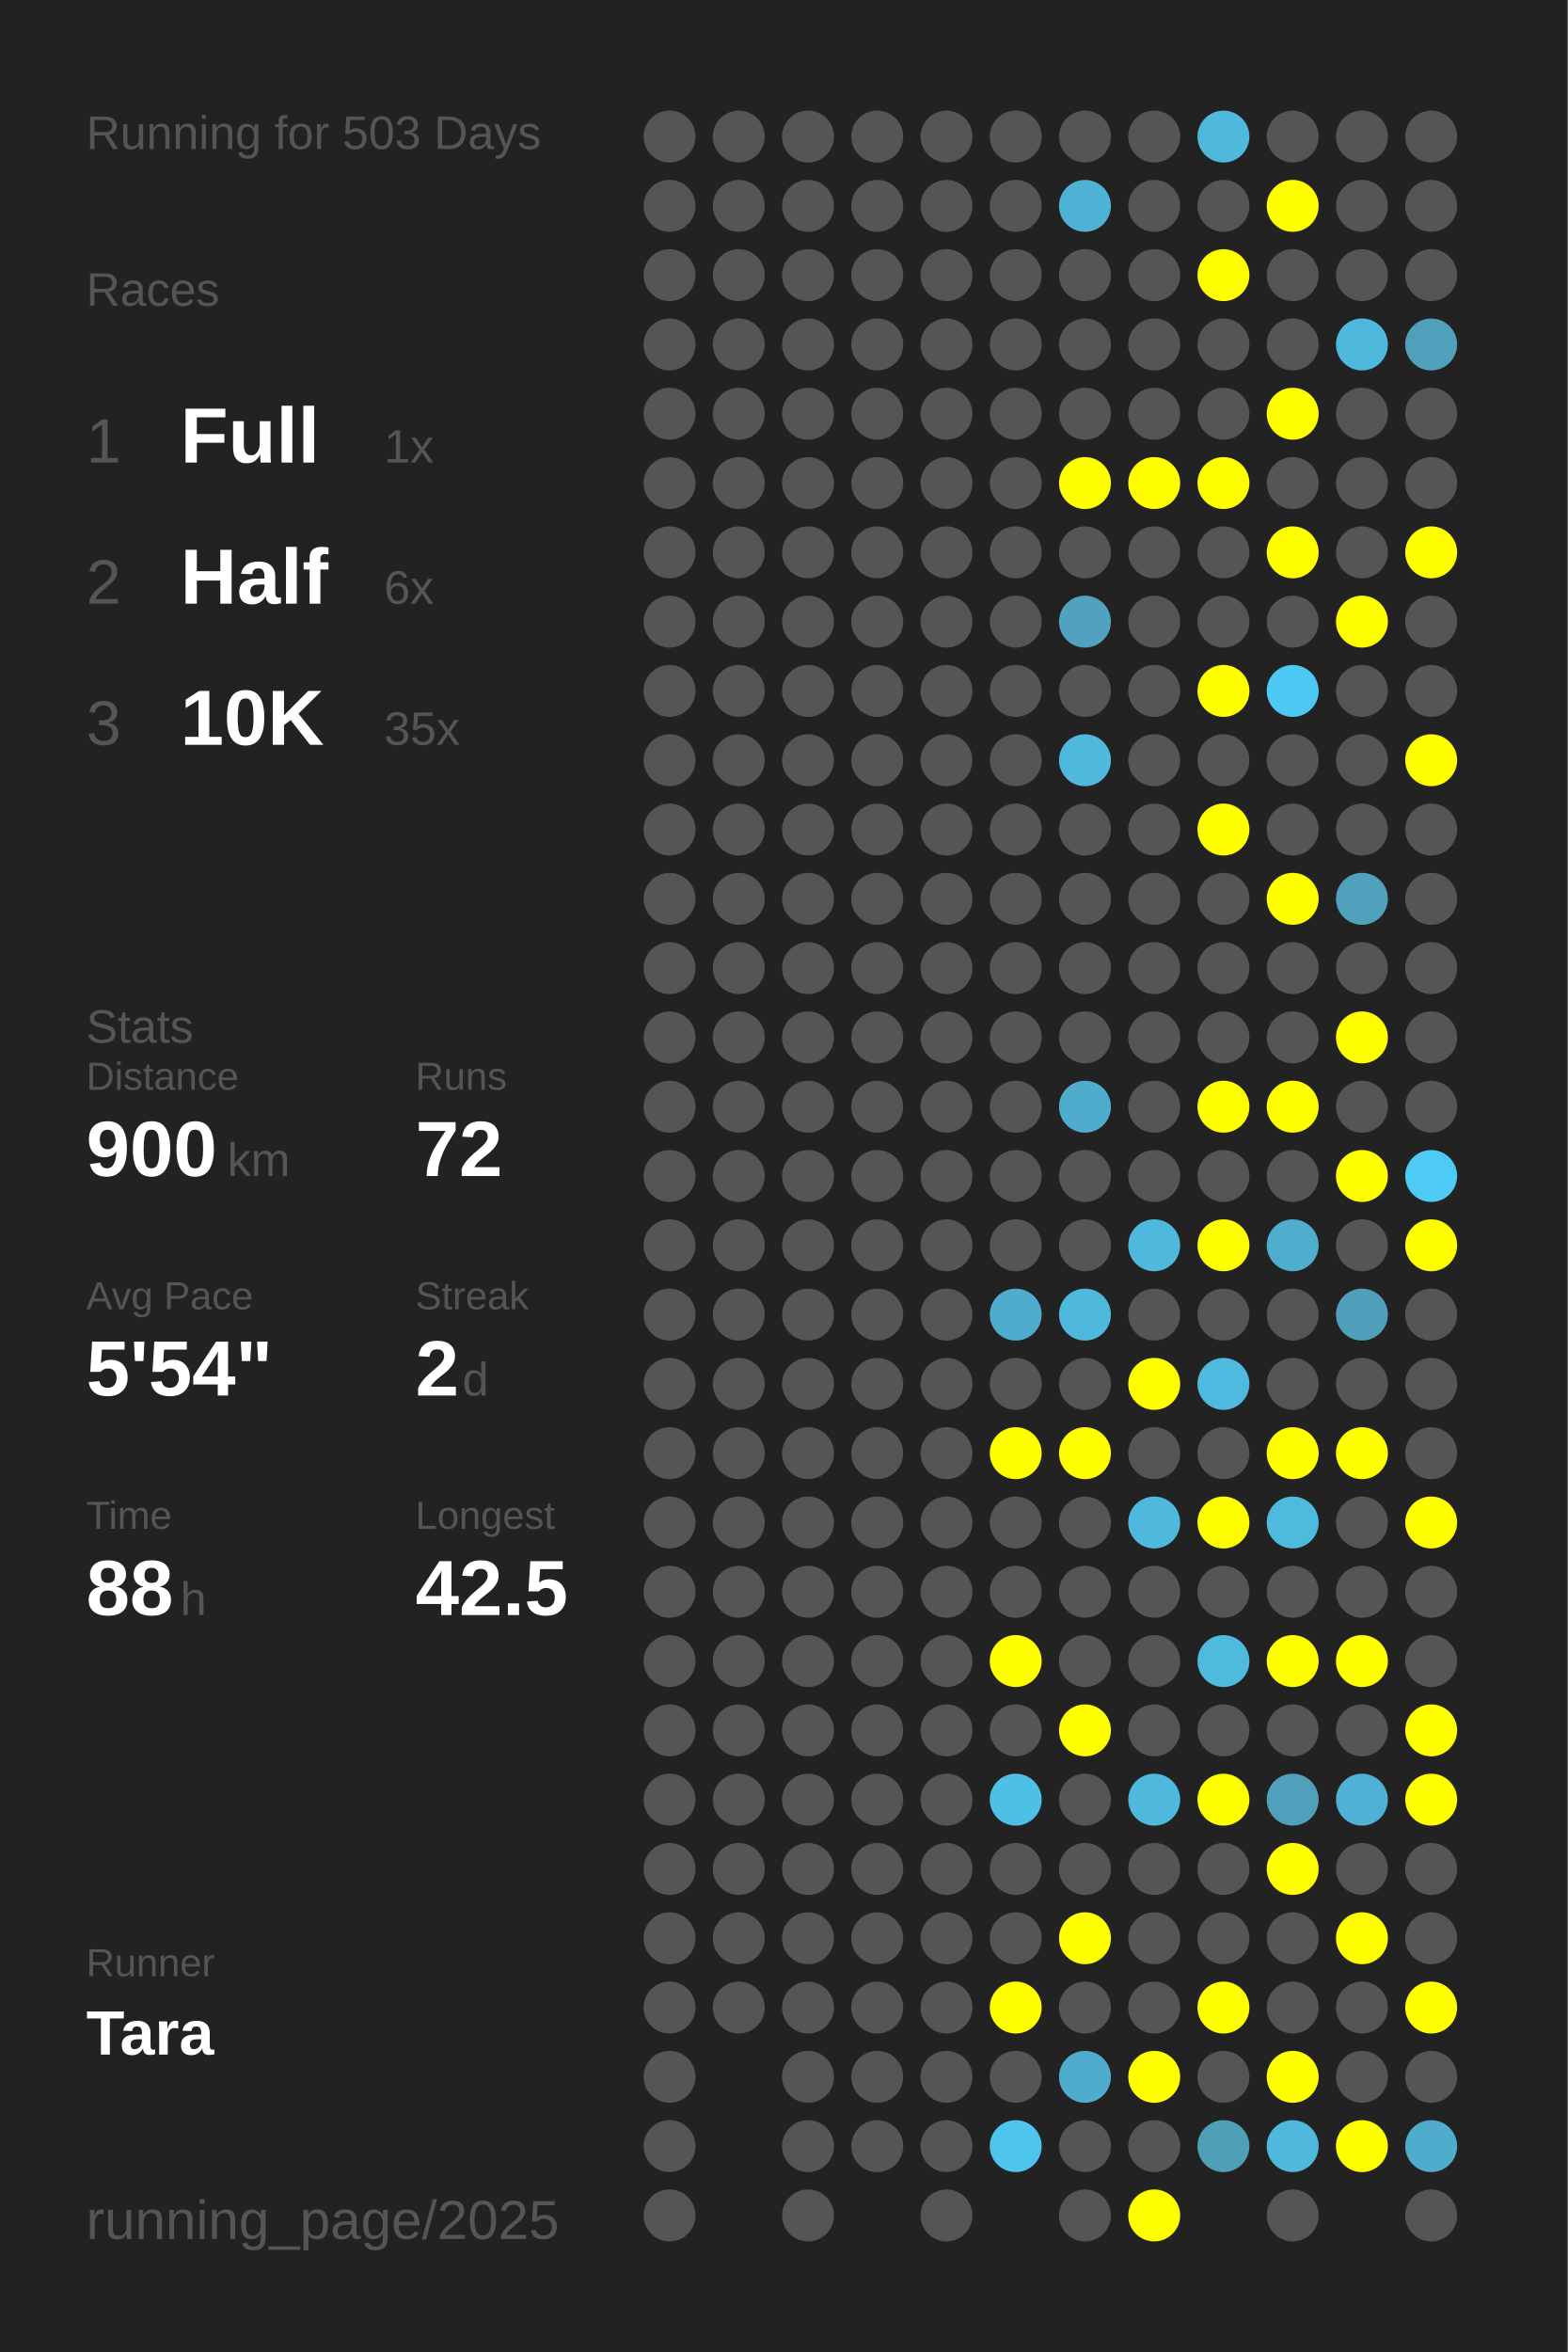
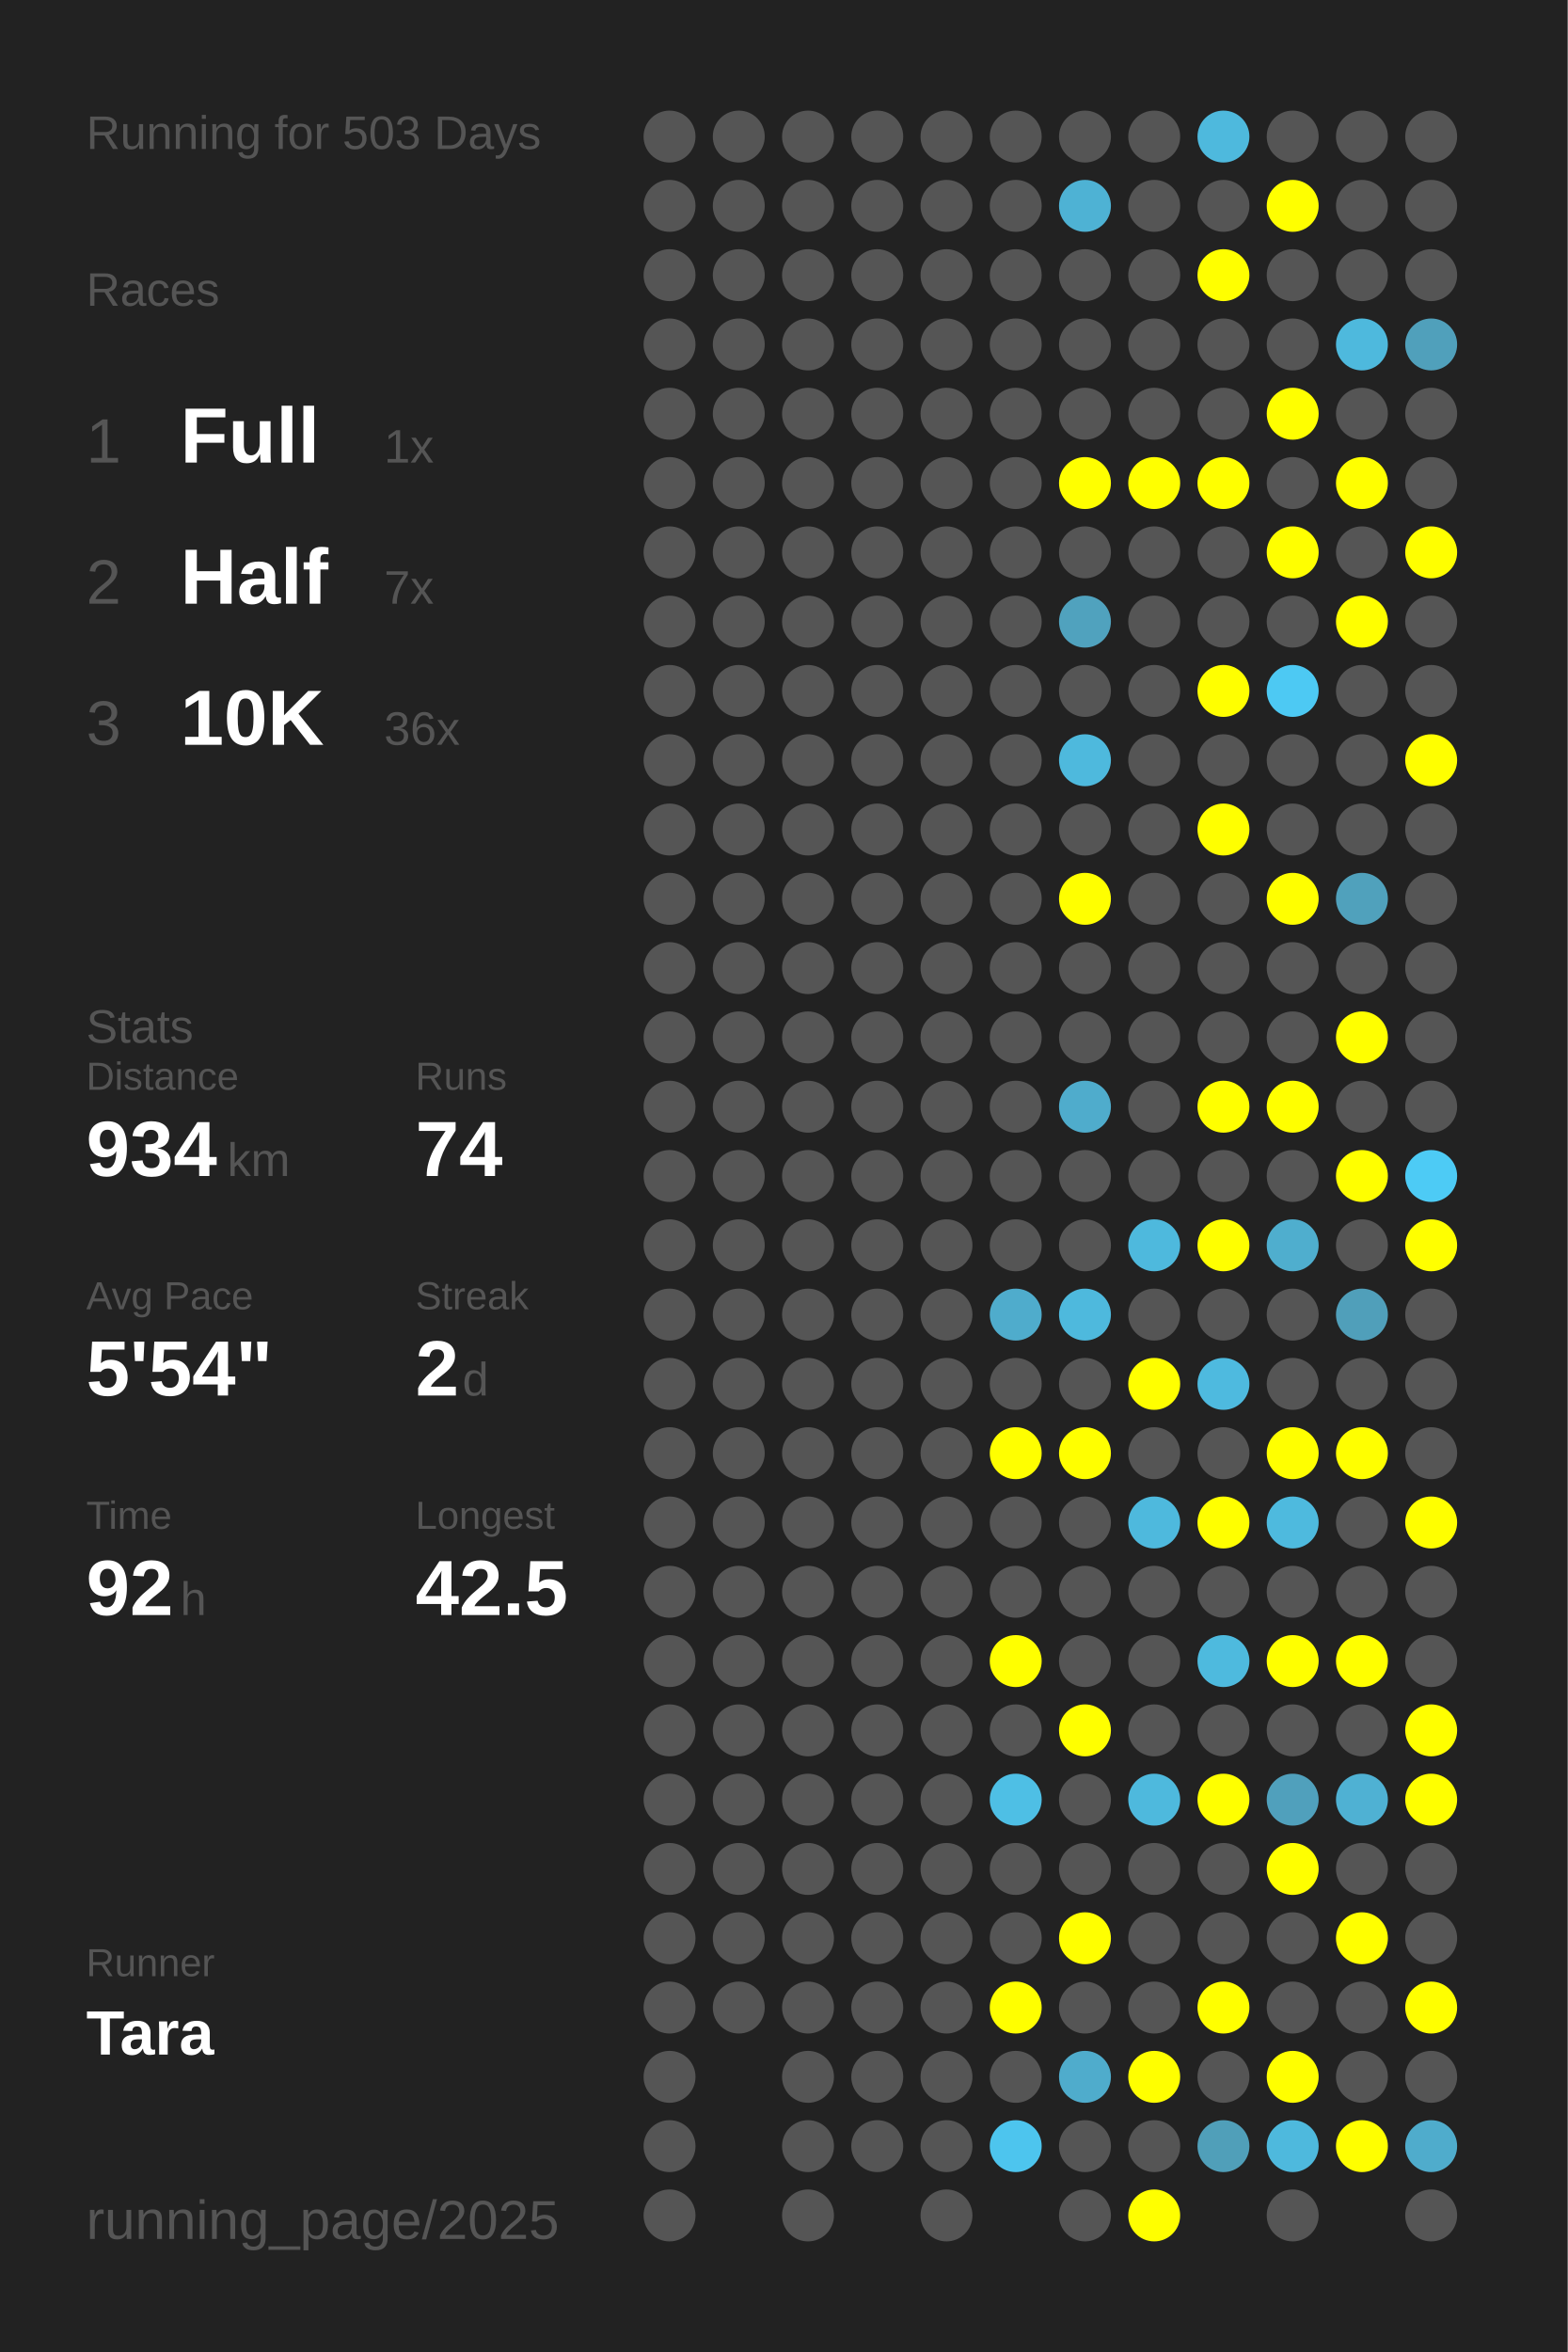
<svg xmlns="http://www.w3.org/2000/svg" baseProfile="full" height="300mm" version="1.1" viewBox="0,0,200,300" width="200mm">
  <defs />
  <rect fill="#222222" height="300" width="200" x="0" y="0" />
  <text fill="#555555" style="font-size:6px; font-family:Arial;" x="11" y="19">Running for 503 Days</text>
  <text fill="#555555" style="font-size:6px; font-family:Arial;" x="11" y="39">Races</text>
  <text fill="#555555" style="font-size:8px; font-family:Arial;" x="11" y="59">1</text>
  <text fill="#FFFFFF" style="font-size:10px; font-family:Arial; font-weight:bold;" x="23" y="59">Full</text>
  <text fill="#555555" style="font-size:6px; font-family:Arial;" x="49" y="59">1x</text>
  <text fill="#555555" style="font-size:8px; font-family:Arial;" x="11" y="77">2</text>
  <text fill="#FFFFFF" style="font-size:10px; font-family:Arial; font-weight:bold;" x="23" y="77">Half</text>
-   <text fill="#555555" style="font-size:6px; font-family:Arial;" x="49" y="77">6x</text>
+   <text fill="#555555" style="font-size:6px; font-family:Arial;" x="49" y="77">7x</text>
  <text fill="#555555" style="font-size:8px; font-family:Arial;" x="11" y="95">3</text>
  <text fill="#FFFFFF" style="font-size:10px; font-family:Arial; font-weight:bold;" x="23" y="95">10K</text>
-   <text fill="#555555" style="font-size:6px; font-family:Arial;" x="49" y="95">35x</text>
+   <text fill="#555555" style="font-size:6px; font-family:Arial;" x="49" y="95">36x</text>
  <text fill="#555555" style="font-size:6px; font-family:Arial;" x="11" y="133">Stats</text>
  <text fill="#555555" style="font-size:5px; font-family:Arial;" x="11" y="139">Distance</text>
-   <text fill="#FFFFFF" style="font-size:10px; font-family:Arial; font-weight:bold;" x="11" y="150">900</text>
+   <text fill="#FFFFFF" style="font-size:10px; font-family:Arial; font-weight:bold;" x="11" y="150">934</text>
  <text fill="#555555" style="font-size:6px; font-family:Arial;" x="29" y="150">km</text>
  <text fill="#555555" style="font-size:5px; font-family:Arial;" x="53" y="139">Runs</text>
-   <text fill="#FFFFFF" style="font-size:10px; font-family:Arial; font-weight:bold;" x="53" y="150">72</text>
+   <text fill="#FFFFFF" style="font-size:10px; font-family:Arial; font-weight:bold;" x="53" y="150">74</text>
  <text fill="#555555" style="font-size:5px; font-family:Arial;" x="11" y="167">Avg Pace</text>
  <text fill="#FFFFFF" style="font-size:10px; font-family:Arial; font-weight:bold;" x="11" y="178">5'54"</text>
  <text fill="#555555" style="font-size:5px; font-family:Arial;" x="53" y="167">Streak</text>
  <text fill="#FFFFFF" style="font-size:10px; font-family:Arial; font-weight:bold;" x="53" y="178">2</text>
  <text fill="#555555" style="font-size:6px; font-family:Arial;" x="59" y="178">d</text>
  <text fill="#555555" style="font-size:5px; font-family:Arial;" x="11" y="195">Time</text>
-   <text fill="#FFFFFF" style="font-size:10px; font-family:Arial; font-weight:bold;" x="11" y="206">88</text>
+   <text fill="#FFFFFF" style="font-size:10px; font-family:Arial; font-weight:bold;" x="11" y="206">92</text>
  <text fill="#555555" style="font-size:6px; font-family:Arial;" x="23" y="206">h</text>
  <text fill="#555555" style="font-size:5px; font-family:Arial;" x="53" y="195">Longest</text>
  <text fill="#FFFFFF" style="font-size:10px; font-family:Arial; font-weight:bold;" x="53" y="206">42.5</text>
  <text fill="#555555" style="font-size:5px; font-family:Arial;" x="11" y="252.065">Runner</text>
  <text fill="#FFFFFF" style="font-size:8px; font-family:Arial; font-weight:bold;" x="11" y="262.065">Tara</text>
  <text fill="#555555" style="font-size:7px; font-family:Arial;" x="11" y="285.581">running_page/2025</text>
  <circle cx="85.417" cy="17.419" fill="#555555" r="3.312" />
  <circle cx="85.417" cy="26.258" fill="#555555" r="3.312" />
  <circle cx="85.417" cy="35.097" fill="#555555" r="3.312" />
  <circle cx="85.417" cy="43.935" fill="#555555" r="3.312" />
  <circle cx="85.417" cy="52.774" fill="#555555" r="3.312" />
  <circle cx="85.417" cy="61.613" fill="#555555" r="3.312" />
  <circle cx="85.417" cy="70.452" fill="#555555" r="3.312" />
  <circle cx="85.417" cy="79.29" fill="#555555" r="3.312" />
  <circle cx="85.417" cy="88.129" fill="#555555" r="3.312" />
  <circle cx="85.417" cy="96.968" fill="#555555" r="3.312" />
  <circle cx="85.417" cy="105.806" fill="#555555" r="3.312" />
  <circle cx="85.417" cy="114.645" fill="#555555" r="3.312" />
  <circle cx="85.417" cy="123.484" fill="#555555" r="3.312" />
  <circle cx="85.417" cy="132.323" fill="#555555" r="3.312" />
  <circle cx="85.417" cy="141.161" fill="#555555" r="3.312" />
  <circle cx="85.417" cy="150" fill="#555555" r="3.312" />
  <circle cx="85.417" cy="158.839" fill="#555555" r="3.312" />
  <circle cx="85.417" cy="167.677" fill="#555555" r="3.312" />
  <circle cx="85.417" cy="176.516" fill="#555555" r="3.312" />
  <circle cx="85.417" cy="185.355" fill="#555555" r="3.312" />
  <circle cx="85.417" cy="194.194" fill="#555555" r="3.312" />
  <circle cx="85.417" cy="203.032" fill="#555555" r="3.312" />
  <circle cx="85.417" cy="211.871" fill="#555555" r="3.312" />
  <circle cx="85.417" cy="220.71" fill="#555555" r="3.312" />
  <circle cx="85.417" cy="229.548" fill="#555555" r="3.312" />
  <circle cx="85.417" cy="238.387" fill="#555555" r="3.312" />
  <circle cx="85.417" cy="247.226" fill="#555555" r="3.312" />
  <circle cx="85.417" cy="256.065" fill="#555555" r="3.312" />
  <circle cx="85.417" cy="264.903" fill="#555555" r="3.312" />
  <circle cx="85.417" cy="273.742" fill="#555555" r="3.312" />
  <circle cx="85.417" cy="282.581" fill="#555555" r="3.312" />
  <circle cx="94.25" cy="17.419" fill="#555555" r="3.312" />
  <circle cx="94.25" cy="26.258" fill="#555555" r="3.312" />
  <circle cx="94.25" cy="35.097" fill="#555555" r="3.312" />
  <circle cx="94.25" cy="43.935" fill="#555555" r="3.312" />
  <circle cx="94.25" cy="52.774" fill="#555555" r="3.312" />
  <circle cx="94.25" cy="61.613" fill="#555555" r="3.312" />
  <circle cx="94.25" cy="70.452" fill="#555555" r="3.312" />
  <circle cx="94.25" cy="79.29" fill="#555555" r="3.312" />
  <circle cx="94.25" cy="88.129" fill="#555555" r="3.312" />
  <circle cx="94.25" cy="96.968" fill="#555555" r="3.312" />
  <circle cx="94.25" cy="105.806" fill="#555555" r="3.312" />
  <circle cx="94.25" cy="114.645" fill="#555555" r="3.312" />
  <circle cx="94.25" cy="123.484" fill="#555555" r="3.312" />
  <circle cx="94.25" cy="132.323" fill="#555555" r="3.312" />
  <circle cx="94.25" cy="141.161" fill="#555555" r="3.312" />
  <circle cx="94.25" cy="150" fill="#555555" r="3.312" />
  <circle cx="94.25" cy="158.839" fill="#555555" r="3.312" />
  <circle cx="94.25" cy="167.677" fill="#555555" r="3.312" />
  <circle cx="94.25" cy="176.516" fill="#555555" r="3.312" />
  <circle cx="94.25" cy="185.355" fill="#555555" r="3.312" />
  <circle cx="94.25" cy="194.194" fill="#555555" r="3.312" />
  <circle cx="94.25" cy="203.032" fill="#555555" r="3.312" />
  <circle cx="94.25" cy="211.871" fill="#555555" r="3.312" />
  <circle cx="94.25" cy="220.71" fill="#555555" r="3.312" />
  <circle cx="94.25" cy="229.548" fill="#555555" r="3.312" />
  <circle cx="94.25" cy="238.387" fill="#555555" r="3.312" />
  <circle cx="94.25" cy="247.226" fill="#555555" r="3.312" />
  <circle cx="94.25" cy="256.065" fill="#555555" r="3.312" />
  <circle cx="103.083" cy="17.419" fill="#555555" r="3.312" />
  <circle cx="103.083" cy="26.258" fill="#555555" r="3.312" />
  <circle cx="103.083" cy="35.097" fill="#555555" r="3.312" />
  <circle cx="103.083" cy="43.935" fill="#555555" r="3.312" />
  <circle cx="103.083" cy="52.774" fill="#555555" r="3.312" />
  <circle cx="103.083" cy="61.613" fill="#555555" r="3.312" />
  <circle cx="103.083" cy="70.452" fill="#555555" r="3.312" />
  <circle cx="103.083" cy="79.29" fill="#555555" r="3.312" />
  <circle cx="103.083" cy="88.129" fill="#555555" r="3.312" />
  <circle cx="103.083" cy="96.968" fill="#555555" r="3.312" />
  <circle cx="103.083" cy="105.806" fill="#555555" r="3.312" />
  <circle cx="103.083" cy="114.645" fill="#555555" r="3.312" />
  <circle cx="103.083" cy="123.484" fill="#555555" r="3.312" />
  <circle cx="103.083" cy="132.323" fill="#555555" r="3.312" />
  <circle cx="103.083" cy="141.161" fill="#555555" r="3.312" />
  <circle cx="103.083" cy="150" fill="#555555" r="3.312" />
  <circle cx="103.083" cy="158.839" fill="#555555" r="3.312" />
  <circle cx="103.083" cy="167.677" fill="#555555" r="3.312" />
  <circle cx="103.083" cy="176.516" fill="#555555" r="3.312" />
  <circle cx="103.083" cy="185.355" fill="#555555" r="3.312" />
  <circle cx="103.083" cy="194.194" fill="#555555" r="3.312" />
  <circle cx="103.083" cy="203.032" fill="#555555" r="3.312" />
  <circle cx="103.083" cy="211.871" fill="#555555" r="3.312" />
  <circle cx="103.083" cy="220.71" fill="#555555" r="3.312" />
  <circle cx="103.083" cy="229.548" fill="#555555" r="3.312" />
  <circle cx="103.083" cy="238.387" fill="#555555" r="3.312" />
  <circle cx="103.083" cy="247.226" fill="#555555" r="3.312" />
  <circle cx="103.083" cy="256.065" fill="#555555" r="3.312" />
  <circle cx="103.083" cy="264.903" fill="#555555" r="3.312" />
  <circle cx="103.083" cy="273.742" fill="#555555" r="3.312" />
  <circle cx="103.083" cy="282.581" fill="#555555" r="3.312" />
  <circle cx="111.917" cy="17.419" fill="#555555" r="3.312" />
  <circle cx="111.917" cy="26.258" fill="#555555" r="3.312" />
  <circle cx="111.917" cy="35.097" fill="#555555" r="3.312" />
  <circle cx="111.917" cy="43.935" fill="#555555" r="3.312" />
  <circle cx="111.917" cy="52.774" fill="#555555" r="3.312" />
  <circle cx="111.917" cy="61.613" fill="#555555" r="3.312" />
  <circle cx="111.917" cy="70.452" fill="#555555" r="3.312" />
  <circle cx="111.917" cy="79.29" fill="#555555" r="3.312" />
  <circle cx="111.917" cy="88.129" fill="#555555" r="3.312" />
  <circle cx="111.917" cy="96.968" fill="#555555" r="3.312" />
  <circle cx="111.917" cy="105.806" fill="#555555" r="3.312" />
  <circle cx="111.917" cy="114.645" fill="#555555" r="3.312" />
  <circle cx="111.917" cy="123.484" fill="#555555" r="3.312" />
  <circle cx="111.917" cy="132.323" fill="#555555" r="3.312" />
  <circle cx="111.917" cy="141.161" fill="#555555" r="3.312" />
  <circle cx="111.917" cy="150" fill="#555555" r="3.312" />
  <circle cx="111.917" cy="158.839" fill="#555555" r="3.312" />
  <circle cx="111.917" cy="167.677" fill="#555555" r="3.312" />
  <circle cx="111.917" cy="176.516" fill="#555555" r="3.312" />
  <circle cx="111.917" cy="185.355" fill="#555555" r="3.312" />
  <circle cx="111.917" cy="194.194" fill="#555555" r="3.312" />
  <circle cx="111.917" cy="203.032" fill="#555555" r="3.312" />
  <circle cx="111.917" cy="211.871" fill="#555555" r="3.312" />
  <circle cx="111.917" cy="220.71" fill="#555555" r="3.312" />
  <circle cx="111.917" cy="229.548" fill="#555555" r="3.312" />
  <circle cx="111.917" cy="238.387" fill="#555555" r="3.312" />
  <circle cx="111.917" cy="247.226" fill="#555555" r="3.312" />
  <circle cx="111.917" cy="256.065" fill="#555555" r="3.312" />
  <circle cx="111.917" cy="264.903" fill="#555555" r="3.312" />
  <circle cx="111.917" cy="273.742" fill="#555555" r="3.312" />
  <circle cx="120.75" cy="17.419" fill="#555555" r="3.312" />
  <circle cx="120.75" cy="26.258" fill="#555555" r="3.312" />
  <circle cx="120.75" cy="35.097" fill="#555555" r="3.312" />
  <circle cx="120.75" cy="43.935" fill="#555555" r="3.312" />
  <circle cx="120.75" cy="52.774" fill="#555555" r="3.312" />
  <circle cx="120.75" cy="61.613" fill="#555555" r="3.312" />
  <circle cx="120.75" cy="70.452" fill="#555555" r="3.312" />
  <circle cx="120.75" cy="79.29" fill="#555555" r="3.312" />
  <circle cx="120.75" cy="88.129" fill="#555555" r="3.312" />
  <circle cx="120.75" cy="96.968" fill="#555555" r="3.312" />
  <circle cx="120.75" cy="105.806" fill="#555555" r="3.312" />
  <circle cx="120.75" cy="114.645" fill="#555555" r="3.312" />
  <circle cx="120.75" cy="123.484" fill="#555555" r="3.312" />
  <circle cx="120.75" cy="132.323" fill="#555555" r="3.312" />
  <circle cx="120.75" cy="141.161" fill="#555555" r="3.312" />
  <circle cx="120.75" cy="150" fill="#555555" r="3.312" />
  <circle cx="120.75" cy="158.839" fill="#555555" r="3.312" />
  <circle cx="120.75" cy="167.677" fill="#555555" r="3.312" />
  <circle cx="120.75" cy="176.516" fill="#555555" r="3.312" />
  <circle cx="120.75" cy="185.355" fill="#555555" r="3.312" />
  <circle cx="120.75" cy="194.194" fill="#555555" r="3.312" />
  <circle cx="120.75" cy="203.032" fill="#555555" r="3.312" />
  <circle cx="120.75" cy="211.871" fill="#555555" r="3.312" />
  <circle cx="120.75" cy="220.71" fill="#555555" r="3.312" />
  <circle cx="120.75" cy="229.548" fill="#555555" r="3.312" />
  <circle cx="120.75" cy="238.387" fill="#555555" r="3.312" />
  <circle cx="120.75" cy="247.226" fill="#555555" r="3.312" />
  <circle cx="120.75" cy="256.065" fill="#555555" r="3.312" />
  <circle cx="120.75" cy="264.903" fill="#555555" r="3.312" />
  <circle cx="120.75" cy="273.742" fill="#555555" r="3.312" />
  <circle cx="120.75" cy="282.581" fill="#555555" r="3.312" />
  <circle cx="129.583" cy="17.419" fill="#555555" r="3.312" />
  <circle cx="129.583" cy="26.258" fill="#555555" r="3.312" />
  <circle cx="129.583" cy="35.097" fill="#555555" r="3.312" />
  <circle cx="129.583" cy="43.935" fill="#555555" r="3.312" />
  <circle cx="129.583" cy="52.774" fill="#555555" r="3.312" />
  <circle cx="129.583" cy="61.613" fill="#555555" r="3.312" />
  <circle cx="129.583" cy="70.452" fill="#555555" r="3.312" />
  <circle cx="129.583" cy="79.29" fill="#555555" r="3.312" />
  <circle cx="129.583" cy="88.129" fill="#555555" r="3.312" />
  <circle cx="129.583" cy="96.968" fill="#555555" r="3.312" />
  <circle cx="129.583" cy="105.806" fill="#555555" r="3.312" />
  <circle cx="129.583" cy="114.645" fill="#555555" r="3.312" />
  <circle cx="129.583" cy="123.484" fill="#555555" r="3.312" />
  <circle cx="129.583" cy="132.323" fill="#555555" r="3.312" />
  <circle cx="129.583" cy="141.161" fill="#555555" r="3.312" />
  <circle cx="129.583" cy="150" fill="#555555" r="3.312" />
  <circle cx="129.583" cy="158.839" fill="#555555" r="3.312" />
  <circle cx="129.583" cy="167.677" fill="#4faccc" r="3.312" />
  <circle cx="129.583" cy="176.516" fill="#555555" r="3.312" />
  <circle cx="129.583" cy="185.355" fill="#FFFF00" r="3.312" />
  <circle cx="129.583" cy="194.194" fill="#555555" r="3.312" />
  <circle cx="129.583" cy="203.032" fill="#555555" r="3.312" />
  <circle cx="129.583" cy="211.871" fill="#FFFF00" r="3.312" />
  <circle cx="129.583" cy="220.71" fill="#555555" r="3.312" />
  <circle cx="129.583" cy="229.548" fill="#4ebfe5" r="3.312" />
  <circle cx="129.583" cy="238.387" fill="#555555" r="3.312" />
  <circle cx="129.583" cy="247.226" fill="#555555" r="3.312" />
  <circle cx="129.583" cy="256.065" fill="#FFFF00" r="3.312" />
  <circle cx="129.583" cy="264.903" fill="#555555" r="3.312" />
  <circle cx="129.583" cy="273.742" fill="#4dc5ee" r="3.312" />
  <circle cx="138.417" cy="17.419" fill="#555555" r="3.312" />
  <circle cx="138.417" cy="26.258" fill="#4eb2d4" r="3.312" />
  <circle cx="138.417" cy="35.097" fill="#555555" r="3.312" />
  <circle cx="138.417" cy="43.935" fill="#555555" r="3.312" />
  <circle cx="138.417" cy="52.774" fill="#555555" r="3.312" />
  <circle cx="138.417" cy="61.613" fill="#FFFF00" r="3.312" />
  <circle cx="138.417" cy="70.452" fill="#555555" r="3.312" />
  <circle cx="138.417" cy="79.29" fill="#50a2be" r="3.312" />
  <circle cx="138.417" cy="88.129" fill="#555555" r="3.312" />
  <circle cx="138.417" cy="96.968" fill="#4eb9dd" r="3.312" />
  <circle cx="138.417" cy="105.806" fill="#555555" r="3.312" />
-   <circle cx="138.417" cy="114.645" fill="#555555" r="3.312" />
+   <circle cx="138.417" cy="114.645" fill="#FFFF00" r="3.312" />
  <circle cx="138.417" cy="123.484" fill="#555555" r="3.312" />
  <circle cx="138.417" cy="132.323" fill="#555555" r="3.312" />
  <circle cx="138.417" cy="141.161" fill="#4faccc" r="3.312" />
  <circle cx="138.417" cy="150" fill="#555555" r="3.312" />
  <circle cx="138.417" cy="158.839" fill="#555555" r="3.312" />
  <circle cx="138.417" cy="167.677" fill="#4eb9dd" r="3.312" />
  <circle cx="138.417" cy="176.516" fill="#555555" r="3.312" />
  <circle cx="138.417" cy="185.355" fill="#FFFF00" r="3.312" />
  <circle cx="138.417" cy="194.194" fill="#555555" r="3.312" />
  <circle cx="138.417" cy="203.032" fill="#555555" r="3.312" />
  <circle cx="138.417" cy="211.871" fill="#555555" r="3.312" />
  <circle cx="138.417" cy="220.71" fill="#FFFF00" r="3.312" />
  <circle cx="138.417" cy="229.548" fill="#555555" r="3.312" />
  <circle cx="138.417" cy="238.387" fill="#555555" r="3.312" />
  <circle cx="138.417" cy="247.226" fill="#FFFF00" r="3.312" />
  <circle cx="138.417" cy="256.065" fill="#555555" r="3.312" />
  <circle cx="138.417" cy="264.903" fill="#4faccc" r="3.312" />
  <circle cx="138.417" cy="273.742" fill="#555555" r="3.312" />
  <circle cx="138.417" cy="282.581" fill="#555555" r="3.312" />
  <circle cx="147.25" cy="17.419" fill="#555555" r="3.312" />
  <circle cx="147.25" cy="26.258" fill="#555555" r="3.312" />
  <circle cx="147.25" cy="35.097" fill="#555555" r="3.312" />
  <circle cx="147.25" cy="43.935" fill="#555555" r="3.312" />
  <circle cx="147.25" cy="52.774" fill="#555555" r="3.312" />
  <circle cx="147.25" cy="61.613" fill="#FFFF00" r="3.312" />
  <circle cx="147.25" cy="70.452" fill="#555555" r="3.312" />
  <circle cx="147.25" cy="79.29" fill="#555555" r="3.312" />
  <circle cx="147.25" cy="88.129" fill="#555555" r="3.312" />
  <circle cx="147.25" cy="96.968" fill="#555555" r="3.312" />
  <circle cx="147.25" cy="105.806" fill="#555555" r="3.312" />
  <circle cx="147.25" cy="114.645" fill="#555555" r="3.312" />
  <circle cx="147.25" cy="123.484" fill="#555555" r="3.312" />
  <circle cx="147.25" cy="132.323" fill="#555555" r="3.312" />
  <circle cx="147.25" cy="141.161" fill="#555555" r="3.312" />
  <circle cx="147.25" cy="150" fill="#555555" r="3.312" />
  <circle cx="147.25" cy="158.839" fill="#4eb9dd" r="3.312" />
  <circle cx="147.25" cy="167.677" fill="#555555" r="3.312" />
  <circle cx="147.25" cy="176.516" fill="#FFFF00" r="3.312" />
  <circle cx="147.25" cy="185.355" fill="#555555" r="3.312" />
  <circle cx="147.25" cy="194.194" fill="#4eb9dd" r="3.312" />
  <circle cx="147.25" cy="203.032" fill="#555555" r="3.312" />
  <circle cx="147.25" cy="211.871" fill="#555555" r="3.312" />
  <circle cx="147.25" cy="220.71" fill="#555555" r="3.312" />
  <circle cx="147.25" cy="229.548" fill="#4eb9dd" r="3.312" />
  <circle cx="147.25" cy="238.387" fill="#555555" r="3.312" />
  <circle cx="147.25" cy="247.226" fill="#555555" r="3.312" />
  <circle cx="147.25" cy="256.065" fill="#555555" r="3.312" />
  <circle cx="147.25" cy="264.903" fill="#FFFF00" r="3.312" />
  <circle cx="147.25" cy="273.742" fill="#555555" r="3.312" />
  <circle cx="147.25" cy="282.581" fill="#FFFF00" r="3.312" />
  <circle cx="156.083" cy="17.419" fill="#4eb9dd" r="3.312" />
  <circle cx="156.083" cy="26.258" fill="#555555" r="3.312" />
  <circle cx="156.083" cy="35.097" fill="#FFFF00" r="3.312" />
  <circle cx="156.083" cy="43.935" fill="#555555" r="3.312" />
  <circle cx="156.083" cy="52.774" fill="#555555" r="3.312" />
  <circle cx="156.083" cy="61.613" fill="#FFFF00" r="3.312" />
  <circle cx="156.083" cy="70.452" fill="#555555" r="3.312" />
  <circle cx="156.083" cy="79.29" fill="#555555" r="3.312" />
  <circle cx="156.083" cy="88.129" fill="#FFFF00" r="3.312" />
  <circle cx="156.083" cy="96.968" fill="#555555" r="3.312" />
  <circle cx="156.083" cy="105.806" fill="#FFFF00" r="3.312" />
  <circle cx="156.083" cy="114.645" fill="#555555" r="3.312" />
  <circle cx="156.083" cy="123.484" fill="#555555" r="3.312" />
  <circle cx="156.083" cy="132.323" fill="#555555" r="3.312" />
  <circle cx="156.083" cy="141.161" fill="#FFFF00" r="3.312" />
  <circle cx="156.083" cy="150" fill="#555555" r="3.312" />
  <circle cx="156.083" cy="158.839" fill="#FFFF00" r="3.312" />
  <circle cx="156.083" cy="167.677" fill="#555555" r="3.312" />
  <circle cx="156.083" cy="176.516" fill="#4ebadf" r="3.312" />
  <circle cx="156.083" cy="185.355" fill="#555555" r="3.312" />
  <circle cx="156.083" cy="194.194" fill="#FFFF00" r="3.312" />
  <circle cx="156.083" cy="203.032" fill="#555555" r="3.312" />
  <circle cx="156.083" cy="211.871" fill="#4ebade" r="3.312" />
  <circle cx="156.083" cy="220.71" fill="#555555" r="3.312" />
  <circle cx="156.083" cy="229.548" fill="#FFFF00" r="3.312" />
  <circle cx="156.083" cy="238.387" fill="#555555" r="3.312" />
  <circle cx="156.083" cy="247.226" fill="#555555" r="3.312" />
  <circle cx="156.083" cy="256.065" fill="#FFFF00" r="3.312" />
  <circle cx="156.083" cy="264.903" fill="#555555" r="3.312" />
  <circle cx="156.083" cy="273.742" fill="#509fb9" r="3.312" />
  <circle cx="164.917" cy="17.419" fill="#555555" r="3.312" />
  <circle cx="164.917" cy="26.258" fill="#FFFF00" r="3.312" />
  <circle cx="164.917" cy="35.097" fill="#555555" r="3.312" />
  <circle cx="164.917" cy="43.935" fill="#555555" r="3.312" />
  <circle cx="164.917" cy="52.774" fill="#FFFF00" r="3.312" />
  <circle cx="164.917" cy="61.613" fill="#555555" r="3.312" />
  <circle cx="164.917" cy="70.452" fill="#FFFF00" r="3.312" />
  <circle cx="164.917" cy="79.29" fill="#555555" r="3.312" />
  <circle cx="164.917" cy="88.129" fill="#4dc9f3" r="3.312" />
  <circle cx="164.917" cy="96.968" fill="#555555" r="3.312" />
  <circle cx="164.917" cy="105.806" fill="#555555" r="3.312" />
  <circle cx="164.917" cy="114.645" fill="#FFFF00" r="3.312" />
  <circle cx="164.917" cy="123.484" fill="#555555" r="3.312" />
  <circle cx="164.917" cy="132.323" fill="#555555" r="3.312" />
  <circle cx="164.917" cy="141.161" fill="#FFFF00" r="3.312" />
  <circle cx="164.917" cy="150" fill="#555555" r="3.312" />
  <circle cx="164.917" cy="158.839" fill="#4faece" r="3.312" />
  <circle cx="164.917" cy="167.677" fill="#555555" r="3.312" />
  <circle cx="164.917" cy="176.516" fill="#555555" r="3.312" />
  <circle cx="164.917" cy="185.355" fill="#FFFF00" r="3.312" />
  <circle cx="164.917" cy="194.194" fill="#4ebade" r="3.312" />
  <circle cx="164.917" cy="203.032" fill="#555555" r="3.312" />
  <circle cx="164.917" cy="211.871" fill="#FFFF00" r="3.312" />
  <circle cx="164.917" cy="220.71" fill="#555555" r="3.312" />
  <circle cx="164.917" cy="229.548" fill="#50a0bc" r="3.312" />
  <circle cx="164.917" cy="238.387" fill="#FFFF00" r="3.312" />
  <circle cx="164.917" cy="247.226" fill="#555555" r="3.312" />
  <circle cx="164.917" cy="256.065" fill="#555555" r="3.312" />
  <circle cx="164.917" cy="264.903" fill="#FFFF00" r="3.312" />
  <circle cx="164.917" cy="273.742" fill="#4eb9dd" r="3.312" />
  <circle cx="164.917" cy="282.581" fill="#555555" r="3.312" />
  <circle cx="173.75" cy="17.419" fill="#555555" r="3.312" />
  <circle cx="173.75" cy="26.258" fill="#555555" r="3.312" />
  <circle cx="173.75" cy="35.097" fill="#555555" r="3.312" />
  <circle cx="173.75" cy="43.935" fill="#4eb9dd" r="3.312" />
  <circle cx="173.75" cy="52.774" fill="#555555" r="3.312" />
-   <circle cx="173.75" cy="61.613" fill="#555555" r="3.312" />
+   <circle cx="173.75" cy="61.613" fill="#FFFF00" r="3.312" />
  <circle cx="173.75" cy="70.452" fill="#555555" r="3.312" />
  <circle cx="173.75" cy="79.29" fill="#FFFF00" r="3.312" />
  <circle cx="173.75" cy="88.129" fill="#555555" r="3.312" />
  <circle cx="173.75" cy="96.968" fill="#555555" r="3.312" />
  <circle cx="173.75" cy="105.806" fill="#555555" r="3.312" />
  <circle cx="173.75" cy="114.645" fill="#50a1bc" r="3.312" />
  <circle cx="173.75" cy="123.484" fill="#555555" r="3.312" />
  <circle cx="173.75" cy="132.323" fill="#FFFF00" r="3.312" />
  <circle cx="173.75" cy="141.161" fill="#555555" r="3.312" />
  <circle cx="173.75" cy="150" fill="#FFFF00" r="3.312" />
  <circle cx="173.75" cy="158.839" fill="#555555" r="3.312" />
  <circle cx="173.75" cy="167.677" fill="#509fba" r="3.312" />
  <circle cx="173.75" cy="176.516" fill="#555555" r="3.312" />
  <circle cx="173.75" cy="185.355" fill="#FFFF00" r="3.312" />
  <circle cx="173.75" cy="194.194" fill="#555555" r="3.312" />
  <circle cx="173.75" cy="203.032" fill="#555555" r="3.312" />
  <circle cx="173.75" cy="211.871" fill="#FFFF00" r="3.312" />
  <circle cx="173.75" cy="220.71" fill="#555555" r="3.312" />
  <circle cx="173.75" cy="229.548" fill="#4fb1d3" r="3.312" />
  <circle cx="173.75" cy="238.387" fill="#555555" r="3.312" />
  <circle cx="173.75" cy="247.226" fill="#FFFF00" r="3.312" />
  <circle cx="173.75" cy="256.065" fill="#555555" r="3.312" />
  <circle cx="173.75" cy="264.903" fill="#555555" r="3.312" />
  <circle cx="173.75" cy="273.742" fill="#FFFF00" r="3.312" />
  <circle cx="182.583" cy="17.419" fill="#555555" r="3.312" />
  <circle cx="182.583" cy="26.258" fill="#555555" r="3.312" />
  <circle cx="182.583" cy="35.097" fill="#555555" r="3.312" />
  <circle cx="182.583" cy="43.935" fill="#50a0bb" r="3.312" />
  <circle cx="182.583" cy="52.774" fill="#555555" r="3.312" />
  <circle cx="182.583" cy="61.613" fill="#555555" r="3.312" />
  <circle cx="182.583" cy="70.452" fill="#FFFF00" r="3.312" />
  <circle cx="182.583" cy="79.29" fill="#555555" r="3.312" />
  <circle cx="182.583" cy="88.129" fill="#555555" r="3.312" />
  <circle cx="182.583" cy="96.968" fill="#FFFF00" r="3.312" />
  <circle cx="182.583" cy="105.806" fill="#555555" r="3.312" />
  <circle cx="182.583" cy="114.645" fill="#555555" r="3.312" />
  <circle cx="182.583" cy="123.484" fill="#555555" r="3.312" />
  <circle cx="182.583" cy="132.323" fill="#555555" r="3.312" />
  <circle cx="182.583" cy="141.161" fill="#555555" r="3.312" />
  <circle cx="182.583" cy="150" fill="#4dcbf5" r="3.312" />
  <circle cx="182.583" cy="158.839" fill="#FFFF00" r="3.312" />
  <circle cx="182.583" cy="167.677" fill="#555555" r="3.312" />
  <circle cx="182.583" cy="176.516" fill="#555555" r="3.312" />
  <circle cx="182.583" cy="185.355" fill="#555555" r="3.312" />
  <circle cx="182.583" cy="194.194" fill="#FFFF00" r="3.312" />
  <circle cx="182.583" cy="203.032" fill="#555555" r="3.312" />
  <circle cx="182.583" cy="211.871" fill="#555555" r="3.312" />
  <circle cx="182.583" cy="220.71" fill="#FFFF00" r="3.312" />
  <circle cx="182.583" cy="229.548" fill="#FFFF00" r="3.312" />
  <circle cx="182.583" cy="238.387" fill="#555555" r="3.312" />
  <circle cx="182.583" cy="247.226" fill="#555555" r="3.312" />
  <circle cx="182.583" cy="256.065" fill="#FFFF00" r="3.312" />
  <circle cx="182.583" cy="264.903" fill="#555555" r="3.312" />
  <circle cx="182.583" cy="273.742" fill="#4faccc" r="3.312" />
  <circle cx="182.583" cy="282.581" fill="#555555" r="3.312" />
</svg>
